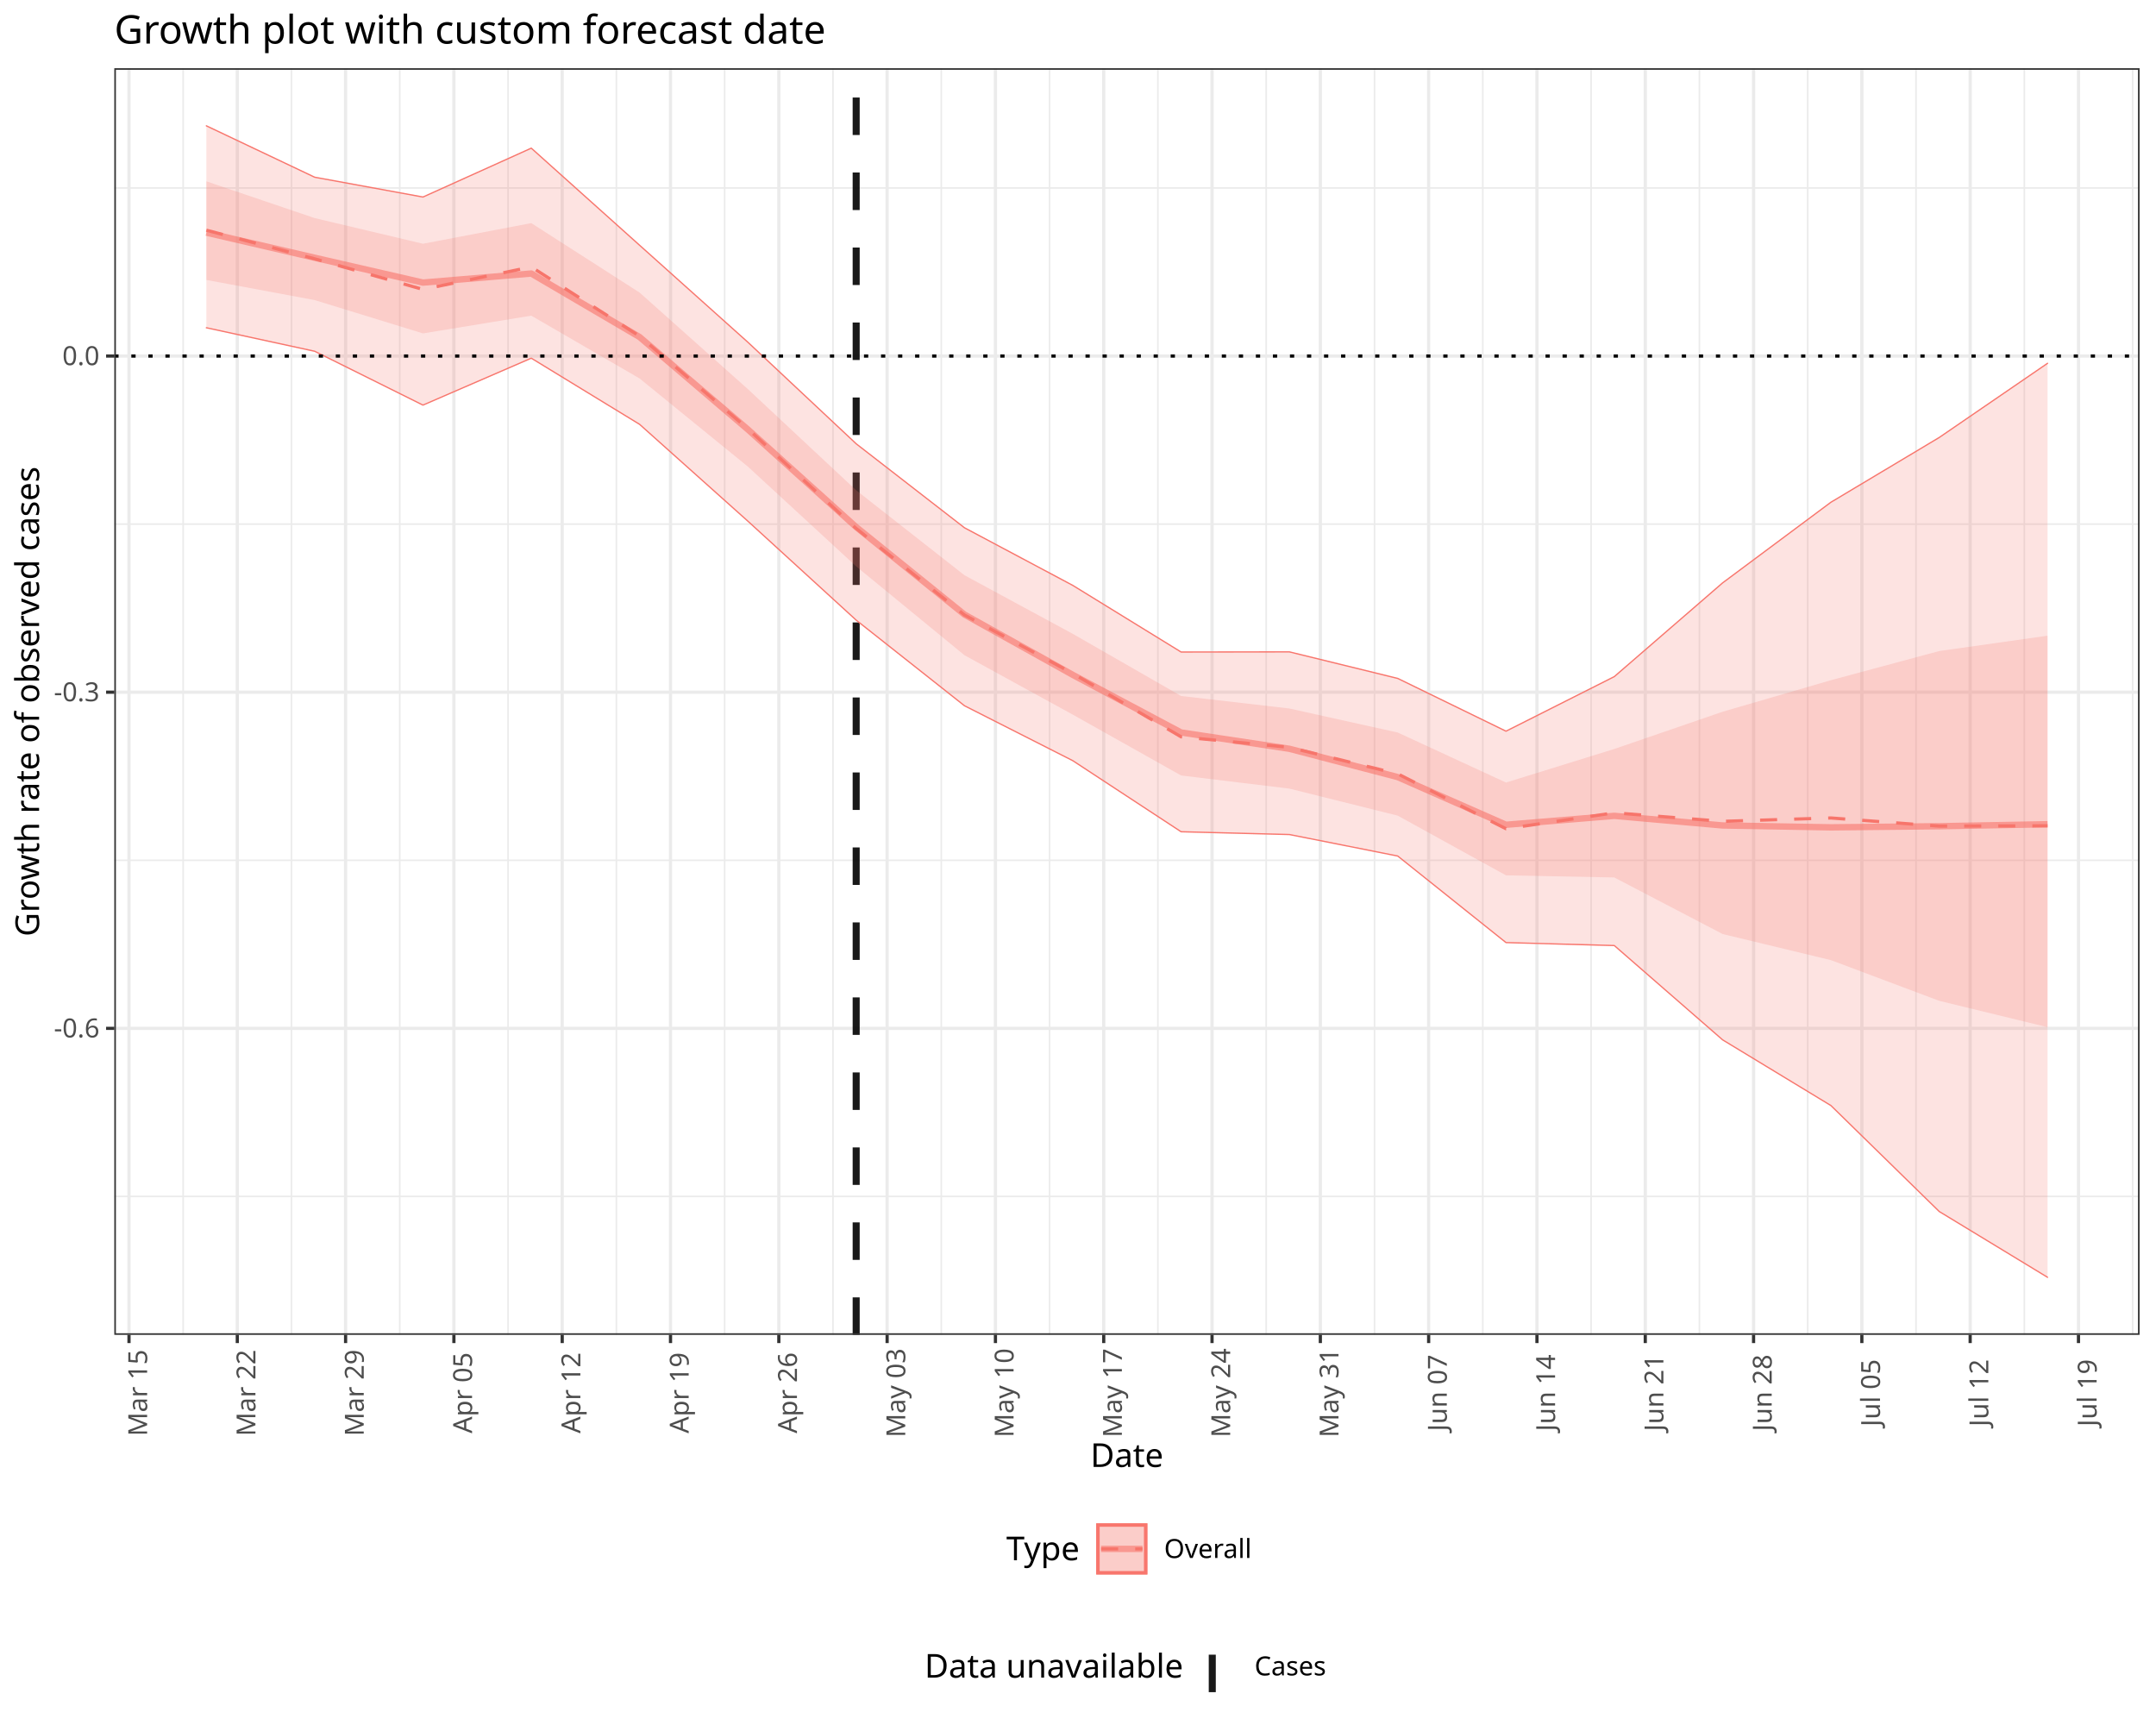
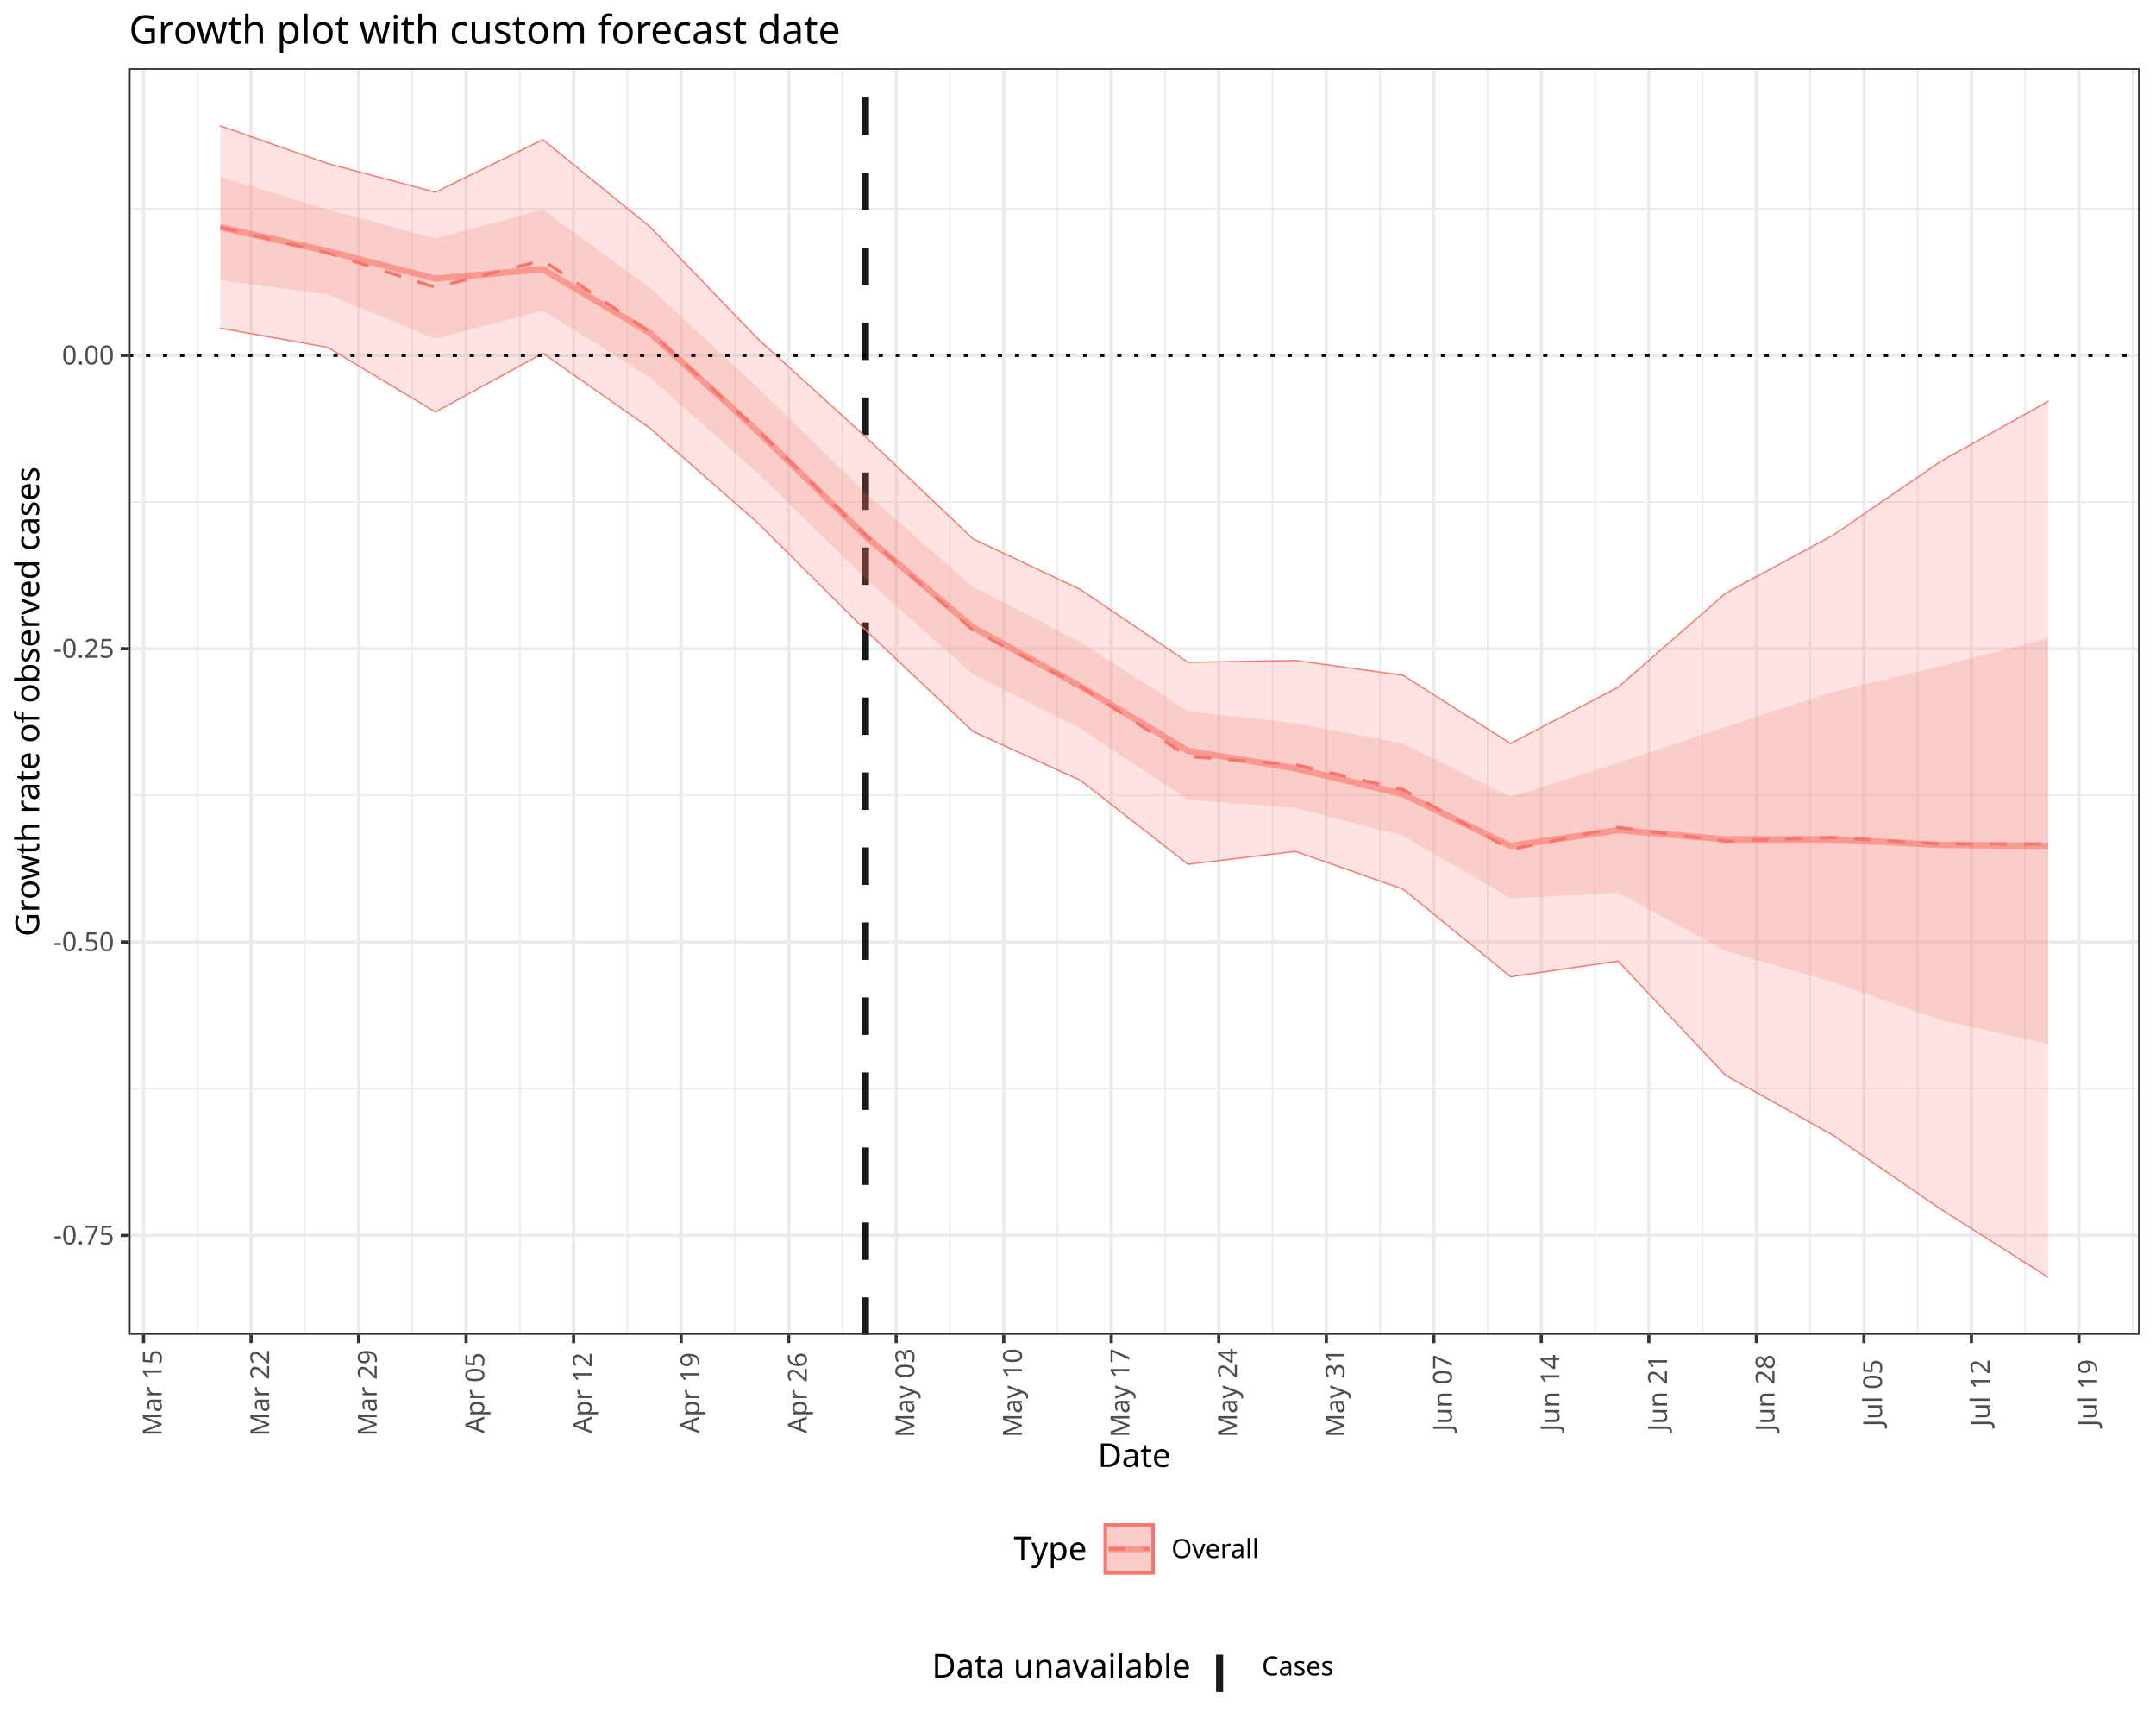
<svg xmlns="http://www.w3.org/2000/svg" class="svglite" data-engine-version="2.0" width="720.00pt" height="576.00pt" viewBox="0 0 720.00 576.00">
  <defs>
    <style type="text/css">
    .svglite line, .svglite polyline, .svglite polygon, .svglite path, .svglite rect, .svglite circle {
      fill: none;
      stroke: #000000;
      stroke-linecap: round;
      stroke-linejoin: round;
      stroke-miterlimit: 10.00;
    }
  </style>
  </defs>
  <rect width="100%" height="100%" style="stroke: none; fill: #FFFFFF;" />
  <defs>
    <clipPath id="cpMC4wMHw3MjAuMDB8MC4wMHw1NzYuMDA=">
      <rect x="0.00" y="0.00" width="720.00" height="576.00" />
    </clipPath>
  </defs>
  <g clip-path="url(#cpMC4wMHw3MjAuMDB8MC4wMHw1NzYuMDA=)">
-     <rect x="0.00" y="0.00" width="720.00" height="576.00" style="stroke-width: 1.07; stroke: #FFFFFF; fill: #FFFFFF;" />
+     <rect x="-0" y="0.00" width="720.00" height="576.00" style="stroke-width: 1.07; stroke: #FFFFFF; fill: #FFFFFF;" />
  </g>
  <defs>
-     <clipPath id="cpMzguMTd8NzE0LjUyfDIyLjc4fDQ0NS43Mw==">
-       <rect x="38.17" y="22.78" width="676.35" height="422.95" />
+     <clipPath id="cpNDMuMDZ8NzE0LjUyfDIyLjc4fDQ0NS43Mw==">
+       <rect x="43.06" y="22.78" width="671.46" height="422.95" />
    </clipPath>
  </defs>
-   <g clip-path="url(#cpMzguMTd8NzE0LjUyfDIyLjc4fDQ0NS43Mw==)">
-     <rect x="38.17" y="22.78" width="676.35" height="422.95" style="stroke-width: 1.07; stroke: none; fill: #FFFFFF;" />
-     <polyline points="38.17,399.50 714.52,399.50 " style="stroke-width: 0.53; stroke: #EBEBEB; stroke-linecap: butt;" />
-     <polyline points="38.17,287.26 714.52,287.26 " style="stroke-width: 0.53; stroke: #EBEBEB; stroke-linecap: butt;" />
-     <polyline points="38.17,175.01 714.52,175.01 " style="stroke-width: 0.53; stroke: #EBEBEB; stroke-linecap: butt;" />
-     <polyline points="38.17,62.77 714.52,62.77 " style="stroke-width: 0.53; stroke: #EBEBEB; stroke-linecap: butt;" />
-     <polyline points="61.16,445.73 61.16,22.78 " style="stroke-width: 0.53; stroke: #EBEBEB; stroke-linecap: butt;" />
-     <polyline points="97.33,445.73 97.33,22.78 " style="stroke-width: 0.53; stroke: #EBEBEB; stroke-linecap: butt;" />
-     <polyline points="133.50,445.73 133.50,22.78 " style="stroke-width: 0.53; stroke: #EBEBEB; stroke-linecap: butt;" />
-     <polyline points="169.67,445.73 169.67,22.78 " style="stroke-width: 0.53; stroke: #EBEBEB; stroke-linecap: butt;" />
-     <polyline points="205.84,445.73 205.84,22.78 " style="stroke-width: 0.53; stroke: #EBEBEB; stroke-linecap: butt;" />
-     <polyline points="242.00,445.73 242.00,22.78 " style="stroke-width: 0.53; stroke: #EBEBEB; stroke-linecap: butt;" />
-     <polyline points="278.17,445.73 278.17,22.78 " style="stroke-width: 0.53; stroke: #EBEBEB; stroke-linecap: butt;" />
-     <polyline points="314.34,445.73 314.34,22.78 " style="stroke-width: 0.53; stroke: #EBEBEB; stroke-linecap: butt;" />
-     <polyline points="350.51,445.73 350.51,22.78 " style="stroke-width: 0.53; stroke: #EBEBEB; stroke-linecap: butt;" />
-     <polyline points="386.68,445.73 386.68,22.78 " style="stroke-width: 0.53; stroke: #EBEBEB; stroke-linecap: butt;" />
-     <polyline points="422.85,445.73 422.85,22.78 " style="stroke-width: 0.53; stroke: #EBEBEB; stroke-linecap: butt;" />
-     <polyline points="459.02,445.73 459.02,22.78 " style="stroke-width: 0.53; stroke: #EBEBEB; stroke-linecap: butt;" />
-     <polyline points="495.18,445.73 495.18,22.78 " style="stroke-width: 0.53; stroke: #EBEBEB; stroke-linecap: butt;" />
-     <polyline points="531.35,445.73 531.35,22.78 " style="stroke-width: 0.53; stroke: #EBEBEB; stroke-linecap: butt;" />
-     <polyline points="567.52,445.73 567.52,22.78 " style="stroke-width: 0.53; stroke: #EBEBEB; stroke-linecap: butt;" />
-     <polyline points="603.69,445.73 603.69,22.78 " style="stroke-width: 0.53; stroke: #EBEBEB; stroke-linecap: butt;" />
-     <polyline points="639.86,445.73 639.86,22.78 " style="stroke-width: 0.53; stroke: #EBEBEB; stroke-linecap: butt;" />
-     <polyline points="676.03,445.73 676.03,22.78 " style="stroke-width: 0.53; stroke: #EBEBEB; stroke-linecap: butt;" />
-     <polyline points="712.20,445.73 712.20,22.78 " style="stroke-width: 0.53; stroke: #EBEBEB; stroke-linecap: butt;" />
-     <polyline points="38.17,343.38 714.52,343.38 " style="stroke-width: 1.07; stroke: #EBEBEB; stroke-linecap: butt;" />
-     <polyline points="38.17,231.13 714.52,231.13 " style="stroke-width: 1.07; stroke: #EBEBEB; stroke-linecap: butt;" />
-     <polyline points="38.17,118.89 714.52,118.89 " style="stroke-width: 1.07; stroke: #EBEBEB; stroke-linecap: butt;" />
-     <polyline points="43.08,445.73 43.08,22.78 " style="stroke-width: 1.07; stroke: #EBEBEB; stroke-linecap: butt;" />
-     <polyline points="79.25,445.73 79.25,22.78 " style="stroke-width: 1.07; stroke: #EBEBEB; stroke-linecap: butt;" />
-     <polyline points="115.41,445.73 115.41,22.78 " style="stroke-width: 1.07; stroke: #EBEBEB; stroke-linecap: butt;" />
-     <polyline points="151.58,445.73 151.58,22.78 " style="stroke-width: 1.07; stroke: #EBEBEB; stroke-linecap: butt;" />
-     <polyline points="187.75,445.73 187.75,22.78 " style="stroke-width: 1.07; stroke: #EBEBEB; stroke-linecap: butt;" />
-     <polyline points="223.92,445.73 223.92,22.78 " style="stroke-width: 1.07; stroke: #EBEBEB; stroke-linecap: butt;" />
-     <polyline points="260.09,445.73 260.09,22.78 " style="stroke-width: 1.07; stroke: #EBEBEB; stroke-linecap: butt;" />
-     <polyline points="296.26,445.73 296.26,22.78 " style="stroke-width: 1.07; stroke: #EBEBEB; stroke-linecap: butt;" />
-     <polyline points="332.43,445.73 332.43,22.78 " style="stroke-width: 1.07; stroke: #EBEBEB; stroke-linecap: butt;" />
-     <polyline points="368.59,445.73 368.59,22.78 " style="stroke-width: 1.07; stroke: #EBEBEB; stroke-linecap: butt;" />
-     <polyline points="404.76,445.73 404.76,22.78 " style="stroke-width: 1.07; stroke: #EBEBEB; stroke-linecap: butt;" />
-     <polyline points="440.93,445.73 440.93,22.78 " style="stroke-width: 1.07; stroke: #EBEBEB; stroke-linecap: butt;" />
-     <polyline points="477.10,445.73 477.10,22.78 " style="stroke-width: 1.07; stroke: #EBEBEB; stroke-linecap: butt;" />
-     <polyline points="513.27,445.73 513.27,22.78 " style="stroke-width: 1.07; stroke: #EBEBEB; stroke-linecap: butt;" />
-     <polyline points="549.44,445.73 549.44,22.78 " style="stroke-width: 1.07; stroke: #EBEBEB; stroke-linecap: butt;" />
-     <polyline points="585.61,445.73 585.61,22.78 " style="stroke-width: 1.07; stroke: #EBEBEB; stroke-linecap: butt;" />
-     <polyline points="621.77,445.73 621.77,22.78 " style="stroke-width: 1.07; stroke: #EBEBEB; stroke-linecap: butt;" />
-     <polyline points="657.94,445.73 657.94,22.78 " style="stroke-width: 1.07; stroke: #EBEBEB; stroke-linecap: butt;" />
-     <polyline points="694.11,445.73 694.11,22.78 " style="stroke-width: 1.07; stroke: #EBEBEB; stroke-linecap: butt;" />
-     <line x1="285.92" y1="445.73" x2="285.92" y2="22.78" style="stroke-width: 2.35; stroke: #000000; stroke-opacity: 0.90; stroke-dasharray: 12.52,12.52; stroke-linecap: butt;" />
-     <polyline points="68.91,77.68 105.08,86.06 141.25,94.36 177.42,91.33 213.59,112.54 249.75,143.40 285.92,175.99 322.09,205.21 358.26,225.35 394.43,244.59 430.60,250.03 466.77,259.48 502.93,275.40 539.10,272.42 575.27,275.63 611.44,276.26 647.61,275.89 683.78,275.22 " style="stroke-width: 2.13; stroke: #F8766D; stroke-opacity: 0.60; stroke-linecap: butt;" />
-     <polyline points="68.91,76.86 105.08,86.42 141.25,96.64 177.42,89.13 213.59,112.26 249.75,143.19 285.92,176.46 322.09,205.35 358.26,224.87 394.43,246.04 430.60,249.55 466.77,258.40 502.93,276.73 539.10,271.41 575.27,274.26 611.44,273.13 647.61,275.85 683.78,275.75 " style="stroke-width: 1.07; stroke: #F8766D; stroke-dasharray: 5.69,5.69; stroke-linecap: butt;" />
-     <polygon points="68.91,42.01 105.08,59.17 141.25,65.79 177.42,49.47 213.59,81.89 249.75,114.27 285.92,148.18 322.09,176.23 358.26,195.47 394.43,217.72 430.60,217.67 466.77,226.53 502.93,244.15 539.10,225.93 575.27,194.63 611.44,167.70 647.61,146.08 683.78,121.31 683.78,426.51 647.61,404.54 611.44,369.16 575.27,347.22 539.10,315.73 502.93,314.74 466.77,285.84 430.60,278.66 394.43,277.73 358.26,254.00 322.09,235.66 285.92,207.07 249.75,174.02 213.59,141.69 177.42,119.60 141.25,135.27 105.08,117.29 68.91,109.44 " style="stroke-width: 0.00; stroke: none; fill: #F8766D; fill-opacity: 0.20;" />
-     <polyline points="68.91,42.01 105.08,59.17 141.25,65.79 177.42,49.47 213.59,81.89 249.75,114.27 285.92,148.18 322.09,176.23 358.26,195.47 394.43,217.72 430.60,217.67 466.77,226.53 502.93,244.15 539.10,225.93 575.27,194.63 611.44,167.70 647.61,146.08 683.78,121.31 " style="stroke-width: 0.43; stroke: #F8766D;" />
-     <polyline points="683.78,426.51 647.61,404.54 611.44,369.16 575.27,347.22 539.10,315.73 502.93,314.74 466.77,285.84 430.60,278.66 394.43,277.73 358.26,254.00 322.09,235.66 285.92,207.07 249.75,174.02 213.59,141.69 177.42,119.60 141.25,135.27 105.08,117.29 68.91,109.44 " style="stroke-width: 0.43; stroke: #F8766D;" />
-     <polygon points="68.91,60.55 105.08,72.82 141.25,81.39 177.42,74.50 213.59,97.69 249.75,129.93 285.92,163.71 322.09,192.08 358.26,211.65 394.43,232.40 430.60,236.58 466.77,244.60 502.93,261.30 539.10,250.09 575.27,237.66 611.44,227.13 647.61,217.39 683.78,212.27 683.78,342.99 647.61,334.19 611.44,320.60 575.27,311.88 539.10,293.00 502.93,292.29 466.77,272.35 430.60,263.33 394.43,258.94 358.26,238.62 322.09,218.79 285.92,189.12 249.75,155.80 213.59,126.37 177.42,105.40 141.25,111.33 105.08,100.20 68.91,93.47 " style="stroke-width: 0.00; stroke: none; fill: #F8766D; fill-opacity: 0.20;" />
-     <polyline points="68.91,60.55 105.08,72.82 141.25,81.39 177.42,74.50 213.59,97.69 249.75,129.93 285.92,163.71 322.09,192.08 358.26,211.65 394.43,232.40 430.60,236.58 466.77,244.60 502.93,261.30 539.10,250.09 575.27,237.66 611.44,227.13 647.61,217.39 683.78,212.27 " style="stroke-width: 1.07; stroke: none;" />
-     <polyline points="683.78,342.99 647.61,334.19 611.44,320.60 575.27,311.88 539.10,293.00 502.93,292.29 466.77,272.35 430.60,263.33 394.43,258.94 358.26,238.62 322.09,218.79 285.92,189.12 249.75,155.80 213.59,126.37 177.42,105.40 141.25,111.33 105.08,100.20 68.91,93.47 " style="stroke-width: 1.07; stroke: none;" />
-     <line x1="38.17" y1="118.89" x2="714.52" y2="118.89" style="stroke-width: 1.07; stroke-dasharray: 1.42,4.27; stroke-linecap: butt;" />
-     <rect x="38.17" y="22.78" width="676.35" height="422.95" style="stroke-width: 1.07; stroke: #333333;" />
+   <g clip-path="url(#cpNDMuMDZ8NzE0LjUyfDIyLjc4fDQ0NS43Mw==)">
+     <rect x="43.06" y="22.78" width="671.46" height="422.95" style="stroke-width: 1.07; stroke: none; fill: #FFFFFF;" />
+     <polyline points="43.06,363.54 714.52,363.54 " style="stroke-width: 0.53; stroke: #EBEBEB; stroke-linecap: butt;" />
+     <polyline points="43.06,265.59 714.52,265.59 " style="stroke-width: 0.53; stroke: #EBEBEB; stroke-linecap: butt;" />
+     <polyline points="43.06,167.64 714.52,167.64 " style="stroke-width: 0.53; stroke: #EBEBEB; stroke-linecap: butt;" />
+     <polyline points="43.06,69.69 714.52,69.69 " style="stroke-width: 0.53; stroke: #EBEBEB; stroke-linecap: butt;" />
+     <polyline points="65.89,445.73 65.89,22.78 " style="stroke-width: 0.53; stroke: #EBEBEB; stroke-linecap: butt;" />
+     <polyline points="101.80,445.73 101.80,22.78 " style="stroke-width: 0.53; stroke: #EBEBEB; stroke-linecap: butt;" />
+     <polyline points="137.70,445.73 137.70,22.78 " style="stroke-width: 0.53; stroke: #EBEBEB; stroke-linecap: butt;" />
+     <polyline points="173.61,445.73 173.61,22.78 " style="stroke-width: 0.53; stroke: #EBEBEB; stroke-linecap: butt;" />
+     <polyline points="209.52,445.73 209.52,22.78 " style="stroke-width: 0.53; stroke: #EBEBEB; stroke-linecap: butt;" />
+     <polyline points="245.42,445.73 245.42,22.78 " style="stroke-width: 0.53; stroke: #EBEBEB; stroke-linecap: butt;" />
+     <polyline points="281.33,445.73 281.33,22.78 " style="stroke-width: 0.53; stroke: #EBEBEB; stroke-linecap: butt;" />
+     <polyline points="317.24,445.73 317.24,22.78 " style="stroke-width: 0.53; stroke: #EBEBEB; stroke-linecap: butt;" />
+     <polyline points="353.14,445.73 353.14,22.78 " style="stroke-width: 0.53; stroke: #EBEBEB; stroke-linecap: butt;" />
+     <polyline points="389.05,445.73 389.05,22.78 " style="stroke-width: 0.53; stroke: #EBEBEB; stroke-linecap: butt;" />
+     <polyline points="424.96,445.73 424.96,22.78 " style="stroke-width: 0.53; stroke: #EBEBEB; stroke-linecap: butt;" />
+     <polyline points="460.86,445.73 460.86,22.78 " style="stroke-width: 0.53; stroke: #EBEBEB; stroke-linecap: butt;" />
+     <polyline points="496.77,445.73 496.77,22.78 " style="stroke-width: 0.53; stroke: #EBEBEB; stroke-linecap: butt;" />
+     <polyline points="532.68,445.73 532.68,22.78 " style="stroke-width: 0.53; stroke: #EBEBEB; stroke-linecap: butt;" />
+     <polyline points="568.59,445.73 568.59,22.78 " style="stroke-width: 0.53; stroke: #EBEBEB; stroke-linecap: butt;" />
+     <polyline points="604.49,445.73 604.49,22.78 " style="stroke-width: 0.53; stroke: #EBEBEB; stroke-linecap: butt;" />
+     <polyline points="640.40,445.73 640.40,22.78 " style="stroke-width: 0.53; stroke: #EBEBEB; stroke-linecap: butt;" />
+     <polyline points="676.31,445.73 676.31,22.78 " style="stroke-width: 0.53; stroke: #EBEBEB; stroke-linecap: butt;" />
+     <polyline points="712.21,445.73 712.21,22.78 " style="stroke-width: 0.53; stroke: #EBEBEB; stroke-linecap: butt;" />
+     <polyline points="43.06,412.52 714.52,412.52 " style="stroke-width: 1.07; stroke: #EBEBEB; stroke-linecap: butt;" />
+     <polyline points="43.06,314.56 714.52,314.56 " style="stroke-width: 1.07; stroke: #EBEBEB; stroke-linecap: butt;" />
+     <polyline points="43.06,216.61 714.52,216.61 " style="stroke-width: 1.07; stroke: #EBEBEB; stroke-linecap: butt;" />
+     <polyline points="43.06,118.66 714.52,118.66 " style="stroke-width: 1.07; stroke: #EBEBEB; stroke-linecap: butt;" />
+     <polyline points="47.94,445.73 47.94,22.78 " style="stroke-width: 1.07; stroke: #EBEBEB; stroke-linecap: butt;" />
+     <polyline points="83.84,445.73 83.84,22.78 " style="stroke-width: 1.07; stroke: #EBEBEB; stroke-linecap: butt;" />
+     <polyline points="119.75,445.73 119.75,22.78 " style="stroke-width: 1.07; stroke: #EBEBEB; stroke-linecap: butt;" />
+     <polyline points="155.66,445.73 155.66,22.78 " style="stroke-width: 1.07; stroke: #EBEBEB; stroke-linecap: butt;" />
+     <polyline points="191.56,445.73 191.56,22.78 " style="stroke-width: 1.07; stroke: #EBEBEB; stroke-linecap: butt;" />
+     <polyline points="227.47,445.73 227.47,22.78 " style="stroke-width: 1.07; stroke: #EBEBEB; stroke-linecap: butt;" />
+     <polyline points="263.38,445.73 263.38,22.78 " style="stroke-width: 1.07; stroke: #EBEBEB; stroke-linecap: butt;" />
+     <polyline points="299.28,445.73 299.28,22.78 " style="stroke-width: 1.07; stroke: #EBEBEB; stroke-linecap: butt;" />
+     <polyline points="335.19,445.73 335.19,22.78 " style="stroke-width: 1.07; stroke: #EBEBEB; stroke-linecap: butt;" />
+     <polyline points="371.10,445.73 371.10,22.78 " style="stroke-width: 1.07; stroke: #EBEBEB; stroke-linecap: butt;" />
+     <polyline points="407.00,445.73 407.00,22.78 " style="stroke-width: 1.07; stroke: #EBEBEB; stroke-linecap: butt;" />
+     <polyline points="442.91,445.73 442.91,22.78 " style="stroke-width: 1.07; stroke: #EBEBEB; stroke-linecap: butt;" />
+     <polyline points="478.82,445.73 478.82,22.78 " style="stroke-width: 1.07; stroke: #EBEBEB; stroke-linecap: butt;" />
+     <polyline points="514.72,445.73 514.72,22.78 " style="stroke-width: 1.07; stroke: #EBEBEB; stroke-linecap: butt;" />
+     <polyline points="550.63,445.73 550.63,22.78 " style="stroke-width: 1.07; stroke: #EBEBEB; stroke-linecap: butt;" />
+     <polyline points="586.54,445.73 586.54,22.78 " style="stroke-width: 1.07; stroke: #EBEBEB; stroke-linecap: butt;" />
+     <polyline points="622.45,445.73 622.45,22.78 " style="stroke-width: 1.07; stroke: #EBEBEB; stroke-linecap: butt;" />
+     <polyline points="658.35,445.73 658.35,22.78 " style="stroke-width: 1.07; stroke: #EBEBEB; stroke-linecap: butt;" />
+     <polyline points="694.26,445.73 694.26,22.78 " style="stroke-width: 1.07; stroke: #EBEBEB; stroke-linecap: butt;" />
+     <line x1="289.02" y1="445.73" x2="289.02" y2="22.78" style="stroke-width: 2.35; stroke: #000000; stroke-opacity: 0.90; stroke-dasharray: 12.52,12.52; stroke-linecap: butt;" />
+     <polyline points="73.58,75.87 109.49,83.88 145.40,93.02 181.30,89.88 217.21,111.27 253.12,144.06 289.02,179.00 324.93,209.48 360.84,229.18 396.75,250.73 432.65,256.58 468.56,265.20 504.47,282.44 540.37,277.20 576.28,280.28 612.19,280.28 648.09,282.13 684.00,282.44 " style="stroke-width: 2.13; stroke: #F8766D; stroke-opacity: 0.60; stroke-linecap: butt;" />
+     <polyline points="73.58,75.87 109.49,84.49 145.40,95.94 181.30,86.95 217.21,110.97 253.12,143.75 289.02,178.69 324.93,210.40 360.84,229.18 396.75,252.58 432.65,255.35 468.56,263.66 504.47,283.67 540.37,276.28 576.28,280.90 612.19,279.67 648.09,281.82 684.00,281.82 " style="stroke-width: 1.07; stroke: #F8766D; stroke-dasharray: 5.69,5.69; stroke-linecap: butt;" />
+     <polygon points="73.58,42.01 109.49,54.63 145.40,64.17 181.30,46.63 217.21,75.87 253.12,113.18 289.02,145.81 324.93,179.92 360.84,196.86 396.75,221.18 432.65,220.56 468.56,225.49 504.47,248.27 540.37,229.49 576.28,198.09 612.19,178.69 648.09,154.06 684.00,133.99 684.00,426.51 648.09,403.73 612.19,379.10 576.28,359.09 540.37,320.92 504.47,326.15 468.56,296.91 432.65,284.28 396.75,288.59 360.84,260.58 324.93,244.26 289.02,210.40 253.12,174.69 217.21,143.11 181.30,117.96 145.40,137.56 109.49,116.00 73.58,109.58 " style="stroke-width: 0.00; stroke: none; fill: #F8766D; fill-opacity: 0.20;" />
+     <polyline points="73.58,42.01 109.49,54.63 145.40,64.17 181.30,46.63 217.21,75.87 253.12,113.18 289.02,145.81 324.93,179.92 360.84,196.86 396.75,221.18 432.65,220.56 468.56,225.49 504.47,248.27 540.37,229.49 576.28,198.09 612.19,178.69 648.09,154.06 684.00,133.99 " style="stroke-width: 0.43; stroke: #F8766D;" />
+     <polyline points="684.00,426.51 648.09,403.73 612.19,379.10 576.28,359.09 540.37,320.92 504.47,326.15 468.56,296.91 432.65,284.28 396.75,288.59 360.84,260.58 324.93,244.26 289.02,210.40 253.12,174.69 217.21,143.11 181.30,117.96 145.40,137.56 109.49,116.00 73.58,109.58 " style="stroke-width: 0.43; stroke: #F8766D;" />
+     <polygon points="73.58,58.94 109.49,70.02 145.40,79.57 181.30,70.02 217.21,96.25 253.12,129.47 289.02,164.53 324.93,195.93 360.84,214.40 396.75,237.49 432.65,241.49 468.56,248.27 504.47,266.12 540.37,254.73 576.28,242.72 612.19,231.03 648.09,222.41 684.00,213.17 684.00,348.62 648.09,340.62 612.19,328.00 576.28,317.53 540.37,298.14 504.47,299.98 468.56,279.05 432.65,269.82 396.75,267.04 360.84,243.34 324.93,225.18 289.02,193.16 253.12,158.07 217.21,126.11 181.30,103.70 145.40,113.15 109.49,98.31 73.58,93.60 " style="stroke-width: 0.00; stroke: none; fill: #F8766D; fill-opacity: 0.20;" />
+     <polyline points="73.58,58.94 109.49,70.02 145.40,79.57 181.30,70.02 217.21,96.25 253.12,129.47 289.02,164.53 324.93,195.93 360.84,214.40 396.75,237.49 432.65,241.49 468.56,248.27 504.47,266.12 540.37,254.73 576.28,242.72 612.19,231.03 648.09,222.41 684.00,213.17 " style="stroke-width: 1.07; stroke: none;" />
+     <polyline points="684.00,348.62 648.09,340.62 612.19,328.00 576.28,317.53 540.37,298.14 504.47,299.98 468.56,279.05 432.65,269.82 396.75,267.04 360.84,243.34 324.93,225.18 289.02,193.16 253.12,158.07 217.21,126.11 181.30,103.70 145.40,113.15 109.49,98.31 73.58,93.60 " style="stroke-width: 1.07; stroke: none;" />
+     <line x1="43.06" y1="118.66" x2="714.52" y2="118.66" style="stroke-width: 1.07; stroke-dasharray: 1.42,4.27; stroke-linecap: butt;" />
+     <rect x="43.06" y="22.78" width="671.46" height="422.95" style="stroke-width: 1.07; stroke: #333333;" />
  </g>
  <g clip-path="url(#cpMC4wMHw3MjAuMDB8MC4wMHw1NzYuMDA=)">
-     <text x="33.24" y="346.41" text-anchor="end" style="font-size: 8.80px; fill: #4D4D4D; font-family: sans;" textLength="15.16px" lengthAdjust="spacingAndGlyphs">-0.6</text>
-     <text x="33.24" y="234.16" text-anchor="end" style="font-size: 8.80px; fill: #4D4D4D; font-family: sans;" textLength="15.16px" lengthAdjust="spacingAndGlyphs">-0.3</text>
-     <text x="33.24" y="121.92" text-anchor="end" style="font-size: 8.80px; fill: #4D4D4D; font-family: sans;" textLength="12.23px" lengthAdjust="spacingAndGlyphs">0.0</text>
-     <polyline points="35.43,343.38 38.17,343.38 " style="stroke-width: 1.07; stroke: #333333; stroke-linecap: butt;" />
-     <polyline points="35.43,231.13 38.17,231.13 " style="stroke-width: 1.07; stroke: #333333; stroke-linecap: butt;" />
-     <polyline points="35.43,118.89 38.17,118.89 " style="stroke-width: 1.07; stroke: #333333; stroke-linecap: butt;" />
-     <polyline points="43.08,448.47 43.08,445.73 " style="stroke-width: 1.07; stroke: #333333; stroke-linecap: butt;" />
-     <polyline points="79.25,448.47 79.25,445.73 " style="stroke-width: 1.07; stroke: #333333; stroke-linecap: butt;" />
-     <polyline points="115.41,448.47 115.41,445.73 " style="stroke-width: 1.07; stroke: #333333; stroke-linecap: butt;" />
-     <polyline points="151.58,448.47 151.58,445.73 " style="stroke-width: 1.07; stroke: #333333; stroke-linecap: butt;" />
-     <polyline points="187.75,448.47 187.75,445.73 " style="stroke-width: 1.07; stroke: #333333; stroke-linecap: butt;" />
-     <polyline points="223.92,448.47 223.92,445.73 " style="stroke-width: 1.07; stroke: #333333; stroke-linecap: butt;" />
-     <polyline points="260.09,448.47 260.09,445.73 " style="stroke-width: 1.07; stroke: #333333; stroke-linecap: butt;" />
-     <polyline points="296.26,448.47 296.26,445.73 " style="stroke-width: 1.07; stroke: #333333; stroke-linecap: butt;" />
-     <polyline points="332.43,448.47 332.43,445.73 " style="stroke-width: 1.07; stroke: #333333; stroke-linecap: butt;" />
-     <polyline points="368.59,448.47 368.59,445.73 " style="stroke-width: 1.07; stroke: #333333; stroke-linecap: butt;" />
-     <polyline points="404.76,448.47 404.76,445.73 " style="stroke-width: 1.07; stroke: #333333; stroke-linecap: butt;" />
-     <polyline points="440.93,448.47 440.93,445.73 " style="stroke-width: 1.07; stroke: #333333; stroke-linecap: butt;" />
-     <polyline points="477.10,448.47 477.10,445.73 " style="stroke-width: 1.07; stroke: #333333; stroke-linecap: butt;" />
-     <polyline points="513.27,448.47 513.27,445.73 " style="stroke-width: 1.07; stroke: #333333; stroke-linecap: butt;" />
-     <polyline points="549.44,448.47 549.44,445.73 " style="stroke-width: 1.07; stroke: #333333; stroke-linecap: butt;" />
-     <polyline points="585.61,448.47 585.61,445.73 " style="stroke-width: 1.07; stroke: #333333; stroke-linecap: butt;" />
-     <polyline points="621.77,448.47 621.77,445.73 " style="stroke-width: 1.07; stroke: #333333; stroke-linecap: butt;" />
-     <polyline points="657.94,448.47 657.94,445.73 " style="stroke-width: 1.07; stroke: #333333; stroke-linecap: butt;" />
-     <polyline points="694.11,448.47 694.11,445.73 " style="stroke-width: 1.07; stroke: #333333; stroke-linecap: butt;" />
-     <text transform="translate(49.13,465.10) rotate(-90)" text-anchor="middle" style="font-size: 8.80px; fill: #4D4D4D; font-family: sans;" textLength="27.39px" lengthAdjust="spacingAndGlyphs">Mar 15</text>
-     <text transform="translate(85.30,465.10) rotate(-90)" text-anchor="middle" style="font-size: 8.80px; fill: #4D4D4D; font-family: sans;" textLength="27.39px" lengthAdjust="spacingAndGlyphs">Mar 22</text>
-     <text transform="translate(121.47,465.10) rotate(-90)" text-anchor="middle" style="font-size: 8.80px; fill: #4D4D4D; font-family: sans;" textLength="27.39px" lengthAdjust="spacingAndGlyphs">Mar 29</text>
-     <text transform="translate(157.64,465.10) rotate(-90)" text-anchor="middle" style="font-size: 8.80px; fill: #4D4D4D; font-family: sans;" textLength="25.93px" lengthAdjust="spacingAndGlyphs">Apr 05</text>
-     <text transform="translate(193.81,465.10) rotate(-90)" text-anchor="middle" style="font-size: 8.80px; fill: #4D4D4D; font-family: sans;" textLength="25.93px" lengthAdjust="spacingAndGlyphs">Apr 12</text>
-     <text transform="translate(229.98,465.10) rotate(-90)" text-anchor="middle" style="font-size: 8.80px; fill: #4D4D4D; font-family: sans;" textLength="25.93px" lengthAdjust="spacingAndGlyphs">Apr 19</text>
-     <text transform="translate(266.14,465.10) rotate(-90)" text-anchor="middle" style="font-size: 8.80px; fill: #4D4D4D; font-family: sans;" textLength="25.93px" lengthAdjust="spacingAndGlyphs">Apr 26</text>
-     <text transform="translate(302.31,465.10) rotate(-90)" text-anchor="middle" style="font-size: 8.80px; fill: #4D4D4D; font-family: sans;" textLength="28.87px" lengthAdjust="spacingAndGlyphs">May 03</text>
-     <text transform="translate(338.48,465.10) rotate(-90)" text-anchor="middle" style="font-size: 8.80px; fill: #4D4D4D; font-family: sans;" textLength="28.87px" lengthAdjust="spacingAndGlyphs">May 10</text>
-     <text transform="translate(374.65,465.10) rotate(-90)" text-anchor="middle" style="font-size: 8.80px; fill: #4D4D4D; font-family: sans;" textLength="28.87px" lengthAdjust="spacingAndGlyphs">May 17</text>
-     <text transform="translate(410.82,465.10) rotate(-90)" text-anchor="middle" style="font-size: 8.80px; fill: #4D4D4D; font-family: sans;" textLength="28.87px" lengthAdjust="spacingAndGlyphs">May 24</text>
-     <text transform="translate(446.99,465.10) rotate(-90)" text-anchor="middle" style="font-size: 8.80px; fill: #4D4D4D; font-family: sans;" textLength="28.87px" lengthAdjust="spacingAndGlyphs">May 31</text>
-     <text transform="translate(483.16,465.10) rotate(-90)" text-anchor="middle" style="font-size: 8.80px; fill: #4D4D4D; font-family: sans;" textLength="26.43px" lengthAdjust="spacingAndGlyphs">Jun 07</text>
-     <text transform="translate(519.32,465.10) rotate(-90)" text-anchor="middle" style="font-size: 8.80px; fill: #4D4D4D; font-family: sans;" textLength="26.43px" lengthAdjust="spacingAndGlyphs">Jun 14</text>
-     <text transform="translate(555.49,465.10) rotate(-90)" text-anchor="middle" style="font-size: 8.80px; fill: #4D4D4D; font-family: sans;" textLength="26.43px" lengthAdjust="spacingAndGlyphs">Jun 21</text>
-     <text transform="translate(591.66,465.10) rotate(-90)" text-anchor="middle" style="font-size: 8.80px; fill: #4D4D4D; font-family: sans;" textLength="26.43px" lengthAdjust="spacingAndGlyphs">Jun 28</text>
-     <text transform="translate(627.83,465.10) rotate(-90)" text-anchor="middle" style="font-size: 8.80px; fill: #4D4D4D; font-family: sans;" textLength="23.49px" lengthAdjust="spacingAndGlyphs">Jul 05</text>
-     <text transform="translate(664.00,465.10) rotate(-90)" text-anchor="middle" style="font-size: 8.80px; fill: #4D4D4D; font-family: sans;" textLength="23.49px" lengthAdjust="spacingAndGlyphs">Jul 12</text>
-     <text transform="translate(700.17,465.10) rotate(-90)" text-anchor="middle" style="font-size: 8.80px; fill: #4D4D4D; font-family: sans;" textLength="23.49px" lengthAdjust="spacingAndGlyphs">Jul 19</text>
-     <text x="376.34" y="489.84" text-anchor="middle" style="font-size: 11.00px; font-family: sans;" textLength="23.24px" lengthAdjust="spacingAndGlyphs">Date</text>
+     <text x="38.13" y="415.54" text-anchor="end" style="font-size: 8.80px; fill: #4D4D4D; font-family: sans;" textLength="20.06px" lengthAdjust="spacingAndGlyphs">-0.75</text>
+     <text x="38.13" y="317.59" text-anchor="end" style="font-size: 8.80px; fill: #4D4D4D; font-family: sans;" textLength="20.06px" lengthAdjust="spacingAndGlyphs">-0.50</text>
+     <text x="38.13" y="219.64" text-anchor="end" style="font-size: 8.80px; fill: #4D4D4D; font-family: sans;" textLength="20.06px" lengthAdjust="spacingAndGlyphs">-0.25</text>
+     <text x="38.13" y="121.69" text-anchor="end" style="font-size: 8.80px; fill: #4D4D4D; font-family: sans;" textLength="17.13px" lengthAdjust="spacingAndGlyphs">0.00</text>
+     <polyline points="40.32,412.52 43.06,412.52 " style="stroke-width: 1.07; stroke: #333333; stroke-linecap: butt;" />
+     <polyline points="40.32,314.56 43.06,314.56 " style="stroke-width: 1.07; stroke: #333333; stroke-linecap: butt;" />
+     <polyline points="40.32,216.61 43.06,216.61 " style="stroke-width: 1.07; stroke: #333333; stroke-linecap: butt;" />
+     <polyline points="40.32,118.66 43.06,118.66 " style="stroke-width: 1.07; stroke: #333333; stroke-linecap: butt;" />
+     <polyline points="47.94,448.47 47.94,445.73 " style="stroke-width: 1.07; stroke: #333333; stroke-linecap: butt;" />
+     <polyline points="83.84,448.47 83.84,445.73 " style="stroke-width: 1.07; stroke: #333333; stroke-linecap: butt;" />
+     <polyline points="119.75,448.47 119.75,445.73 " style="stroke-width: 1.07; stroke: #333333; stroke-linecap: butt;" />
+     <polyline points="155.66,448.47 155.66,445.73 " style="stroke-width: 1.07; stroke: #333333; stroke-linecap: butt;" />
+     <polyline points="191.56,448.47 191.56,445.73 " style="stroke-width: 1.07; stroke: #333333; stroke-linecap: butt;" />
+     <polyline points="227.47,448.47 227.47,445.73 " style="stroke-width: 1.07; stroke: #333333; stroke-linecap: butt;" />
+     <polyline points="263.38,448.47 263.38,445.73 " style="stroke-width: 1.07; stroke: #333333; stroke-linecap: butt;" />
+     <polyline points="299.28,448.47 299.28,445.73 " style="stroke-width: 1.07; stroke: #333333; stroke-linecap: butt;" />
+     <polyline points="335.19,448.47 335.19,445.73 " style="stroke-width: 1.07; stroke: #333333; stroke-linecap: butt;" />
+     <polyline points="371.10,448.47 371.10,445.73 " style="stroke-width: 1.07; stroke: #333333; stroke-linecap: butt;" />
+     <polyline points="407.00,448.47 407.00,445.73 " style="stroke-width: 1.07; stroke: #333333; stroke-linecap: butt;" />
+     <polyline points="442.91,448.47 442.91,445.73 " style="stroke-width: 1.07; stroke: #333333; stroke-linecap: butt;" />
+     <polyline points="478.82,448.47 478.82,445.73 " style="stroke-width: 1.07; stroke: #333333; stroke-linecap: butt;" />
+     <polyline points="514.72,448.47 514.72,445.73 " style="stroke-width: 1.07; stroke: #333333; stroke-linecap: butt;" />
+     <polyline points="550.63,448.47 550.63,445.73 " style="stroke-width: 1.07; stroke: #333333; stroke-linecap: butt;" />
+     <polyline points="586.54,448.47 586.54,445.73 " style="stroke-width: 1.07; stroke: #333333; stroke-linecap: butt;" />
+     <polyline points="622.45,448.47 622.45,445.73 " style="stroke-width: 1.07; stroke: #333333; stroke-linecap: butt;" />
+     <polyline points="658.35,448.47 658.35,445.73 " style="stroke-width: 1.07; stroke: #333333; stroke-linecap: butt;" />
+     <polyline points="694.26,448.47 694.26,445.73 " style="stroke-width: 1.07; stroke: #333333; stroke-linecap: butt;" />
+     <text transform="translate(53.99,465.10) rotate(-90)" text-anchor="middle" style="font-size: 8.80px; fill: #4D4D4D; font-family: sans;" textLength="27.39px" lengthAdjust="spacingAndGlyphs">Mar 15</text>
+     <text transform="translate(89.90,465.10) rotate(-90)" text-anchor="middle" style="font-size: 8.80px; fill: #4D4D4D; font-family: sans;" textLength="27.39px" lengthAdjust="spacingAndGlyphs">Mar 22</text>
+     <text transform="translate(125.81,465.10) rotate(-90)" text-anchor="middle" style="font-size: 8.80px; fill: #4D4D4D; font-family: sans;" textLength="27.39px" lengthAdjust="spacingAndGlyphs">Mar 29</text>
+     <text transform="translate(161.71,465.10) rotate(-90)" text-anchor="middle" style="font-size: 8.80px; fill: #4D4D4D; font-family: sans;" textLength="25.93px" lengthAdjust="spacingAndGlyphs">Apr 05</text>
+     <text transform="translate(197.62,465.10) rotate(-90)" text-anchor="middle" style="font-size: 8.80px; fill: #4D4D4D; font-family: sans;" textLength="25.93px" lengthAdjust="spacingAndGlyphs">Apr 12</text>
+     <text transform="translate(233.53,465.10) rotate(-90)" text-anchor="middle" style="font-size: 8.80px; fill: #4D4D4D; font-family: sans;" textLength="25.93px" lengthAdjust="spacingAndGlyphs">Apr 19</text>
+     <text transform="translate(269.43,465.10) rotate(-90)" text-anchor="middle" style="font-size: 8.80px; fill: #4D4D4D; font-family: sans;" textLength="25.93px" lengthAdjust="spacingAndGlyphs">Apr 26</text>
+     <text transform="translate(305.34,465.10) rotate(-90)" text-anchor="middle" style="font-size: 8.80px; fill: #4D4D4D; font-family: sans;" textLength="28.87px" lengthAdjust="spacingAndGlyphs">May 03</text>
+     <text transform="translate(341.25,465.10) rotate(-90)" text-anchor="middle" style="font-size: 8.80px; fill: #4D4D4D; font-family: sans;" textLength="28.87px" lengthAdjust="spacingAndGlyphs">May 10</text>
+     <text transform="translate(377.15,465.10) rotate(-90)" text-anchor="middle" style="font-size: 8.80px; fill: #4D4D4D; font-family: sans;" textLength="28.87px" lengthAdjust="spacingAndGlyphs">May 17</text>
+     <text transform="translate(413.06,465.10) rotate(-90)" text-anchor="middle" style="font-size: 8.80px; fill: #4D4D4D; font-family: sans;" textLength="28.87px" lengthAdjust="spacingAndGlyphs">May 24</text>
+     <text transform="translate(448.97,465.10) rotate(-90)" text-anchor="middle" style="font-size: 8.80px; fill: #4D4D4D; font-family: sans;" textLength="28.87px" lengthAdjust="spacingAndGlyphs">May 31</text>
+     <text transform="translate(484.87,465.10) rotate(-90)" text-anchor="middle" style="font-size: 8.80px; fill: #4D4D4D; font-family: sans;" textLength="26.43px" lengthAdjust="spacingAndGlyphs">Jun 07</text>
+     <text transform="translate(520.78,465.10) rotate(-90)" text-anchor="middle" style="font-size: 8.80px; fill: #4D4D4D; font-family: sans;" textLength="26.43px" lengthAdjust="spacingAndGlyphs">Jun 14</text>
+     <text transform="translate(556.69,465.10) rotate(-90)" text-anchor="middle" style="font-size: 8.80px; fill: #4D4D4D; font-family: sans;" textLength="26.43px" lengthAdjust="spacingAndGlyphs">Jun 21</text>
+     <text transform="translate(592.59,465.10) rotate(-90)" text-anchor="middle" style="font-size: 8.80px; fill: #4D4D4D; font-family: sans;" textLength="26.43px" lengthAdjust="spacingAndGlyphs">Jun 28</text>
+     <text transform="translate(628.50,465.10) rotate(-90)" text-anchor="middle" style="font-size: 8.80px; fill: #4D4D4D; font-family: sans;" textLength="23.49px" lengthAdjust="spacingAndGlyphs">Jul 05</text>
+     <text transform="translate(664.41,465.10) rotate(-90)" text-anchor="middle" style="font-size: 8.80px; fill: #4D4D4D; font-family: sans;" textLength="23.49px" lengthAdjust="spacingAndGlyphs">Jul 12</text>
+     <text transform="translate(700.32,465.10) rotate(-90)" text-anchor="middle" style="font-size: 8.80px; fill: #4D4D4D; font-family: sans;" textLength="23.49px" lengthAdjust="spacingAndGlyphs">Jul 19</text>
+     <text x="378.79" y="489.84" text-anchor="middle" style="font-size: 11.00px; font-family: sans;" textLength="23.24px" lengthAdjust="spacingAndGlyphs">Date</text>
    <text transform="translate(13.05,234.26) rotate(-90)" text-anchor="middle" style="font-size: 11.00px; font-family: sans;" textLength="149.83px" lengthAdjust="spacingAndGlyphs">Growth rate of observed cases</text>
-     <rect x="330.58" y="503.08" width="91.54" height="28.24" style="stroke-width: 1.07; stroke: none; fill: #FFFFFF;" />
-     <text x="336.06" y="520.99" style="font-size: 11.00px; font-family: sans;" textLength="24.46px" lengthAdjust="spacingAndGlyphs">Type</text>
-     <rect x="366.00" y="508.56" width="17.28" height="17.28" style="stroke-width: 1.07; stroke: none; fill: #FFFFFF;" />
-     <line x1="367.72" y1="517.20" x2="381.55" y2="517.20" style="stroke-width: 2.13; stroke: #F8766D; stroke-opacity: 0.60; stroke-linecap: butt;" />
-     <line x1="367.72" y1="517.20" x2="381.55" y2="517.20" style="stroke-width: 1.07; stroke: #F8766D; stroke-dasharray: 5.69,5.69; stroke-linecap: butt;" />
-     <rect x="366.28" y="508.85" width="16.71" height="16.71" style="stroke-width: 0.43; stroke: #F8766D; stroke-linecap: square; stroke-linejoin: miter; fill: #F8766D; fill-opacity: 0.20;" />
-     <rect x="366.70" y="509.27" width="15.86" height="15.86" style="stroke-width: 1.07; stroke: #F8766D; stroke-linecap: square; stroke-linejoin: miter; fill: #F8766D; fill-opacity: 0.20;" />
-     <text x="388.75" y="520.23" style="font-size: 8.80px; font-family: sans;" textLength="27.88px" lengthAdjust="spacingAndGlyphs">Overall</text>
-     <rect x="303.29" y="542.28" width="146.10" height="28.24" style="stroke-width: 1.07; stroke: none; fill: #FFFFFF;" />
-     <text x="308.77" y="560.19" style="font-size: 11.00px; font-family: sans;" textLength="81.95px" lengthAdjust="spacingAndGlyphs">Data unavailable</text>
-     <rect x="396.20" y="547.76" width="17.28" height="17.28" style="stroke-width: 1.07; stroke: none; fill: #FFFFFF;" />
-     <line x1="404.84" y1="565.04" x2="404.84" y2="547.76" style="stroke-width: 2.35; stroke: #000000; stroke-opacity: 0.90; stroke-dasharray: 12.52,12.52; stroke-linecap: butt;" />
-     <text x="418.96" y="559.43" style="font-size: 8.80px; font-family: sans;" textLength="24.95px" lengthAdjust="spacingAndGlyphs">Cases</text>
-     <text x="38.17" y="14.56" style="font-size: 13.20px; font-family: sans;" textLength="220.87px" lengthAdjust="spacingAndGlyphs">Growth plot with custom forecast date</text>
+     <rect x="333.02" y="503.08" width="91.54" height="28.24" style="stroke-width: 1.07; stroke: none; fill: #FFFFFF;" />
+     <text x="338.50" y="520.99" style="font-size: 11.00px; font-family: sans;" textLength="24.46px" lengthAdjust="spacingAndGlyphs">Type</text>
+     <rect x="368.44" y="508.56" width="17.28" height="17.28" style="stroke-width: 1.07; stroke: none; fill: #FFFFFF;" />
+     <line x1="370.17" y1="517.20" x2="383.99" y2="517.20" style="stroke-width: 2.13; stroke: #F8766D; stroke-opacity: 0.60; stroke-linecap: butt;" />
+     <line x1="370.17" y1="517.20" x2="383.99" y2="517.20" style="stroke-width: 1.07; stroke: #F8766D; stroke-dasharray: 5.69,5.69; stroke-linecap: butt;" />
+     <rect x="368.73" y="508.85" width="16.71" height="16.71" style="stroke-width: 0.43; stroke: #F8766D; stroke-linecap: square; stroke-linejoin: miter; fill: #F8766D; fill-opacity: 0.20;" />
+     <rect x="369.15" y="509.27" width="15.86" height="15.86" style="stroke-width: 1.07; stroke: #F8766D; stroke-linecap: square; stroke-linejoin: miter; fill: #F8766D; fill-opacity: 0.20;" />
+     <text x="391.20" y="520.23" style="font-size: 8.80px; font-family: sans;" textLength="27.88px" lengthAdjust="spacingAndGlyphs">Overall</text>
+     <rect x="305.74" y="542.28" width="146.10" height="28.24" style="stroke-width: 1.07; stroke: none; fill: #FFFFFF;" />
+     <text x="311.22" y="560.19" style="font-size: 11.00px; font-family: sans;" textLength="81.95px" lengthAdjust="spacingAndGlyphs">Data unavailable</text>
+     <rect x="398.65" y="547.76" width="17.28" height="17.28" style="stroke-width: 1.07; stroke: none; fill: #FFFFFF;" />
+     <line x1="407.29" y1="565.04" x2="407.29" y2="547.76" style="stroke-width: 2.35; stroke: #000000; stroke-opacity: 0.90; stroke-dasharray: 12.52,12.52; stroke-linecap: butt;" />
+     <text x="421.41" y="559.43" style="font-size: 8.80px; font-family: sans;" textLength="24.95px" lengthAdjust="spacingAndGlyphs">Cases</text>
+     <text x="43.06" y="14.56" style="font-size: 13.20px; font-family: sans;" textLength="220.87px" lengthAdjust="spacingAndGlyphs">Growth plot with custom forecast date</text>
  </g>
</svg>
